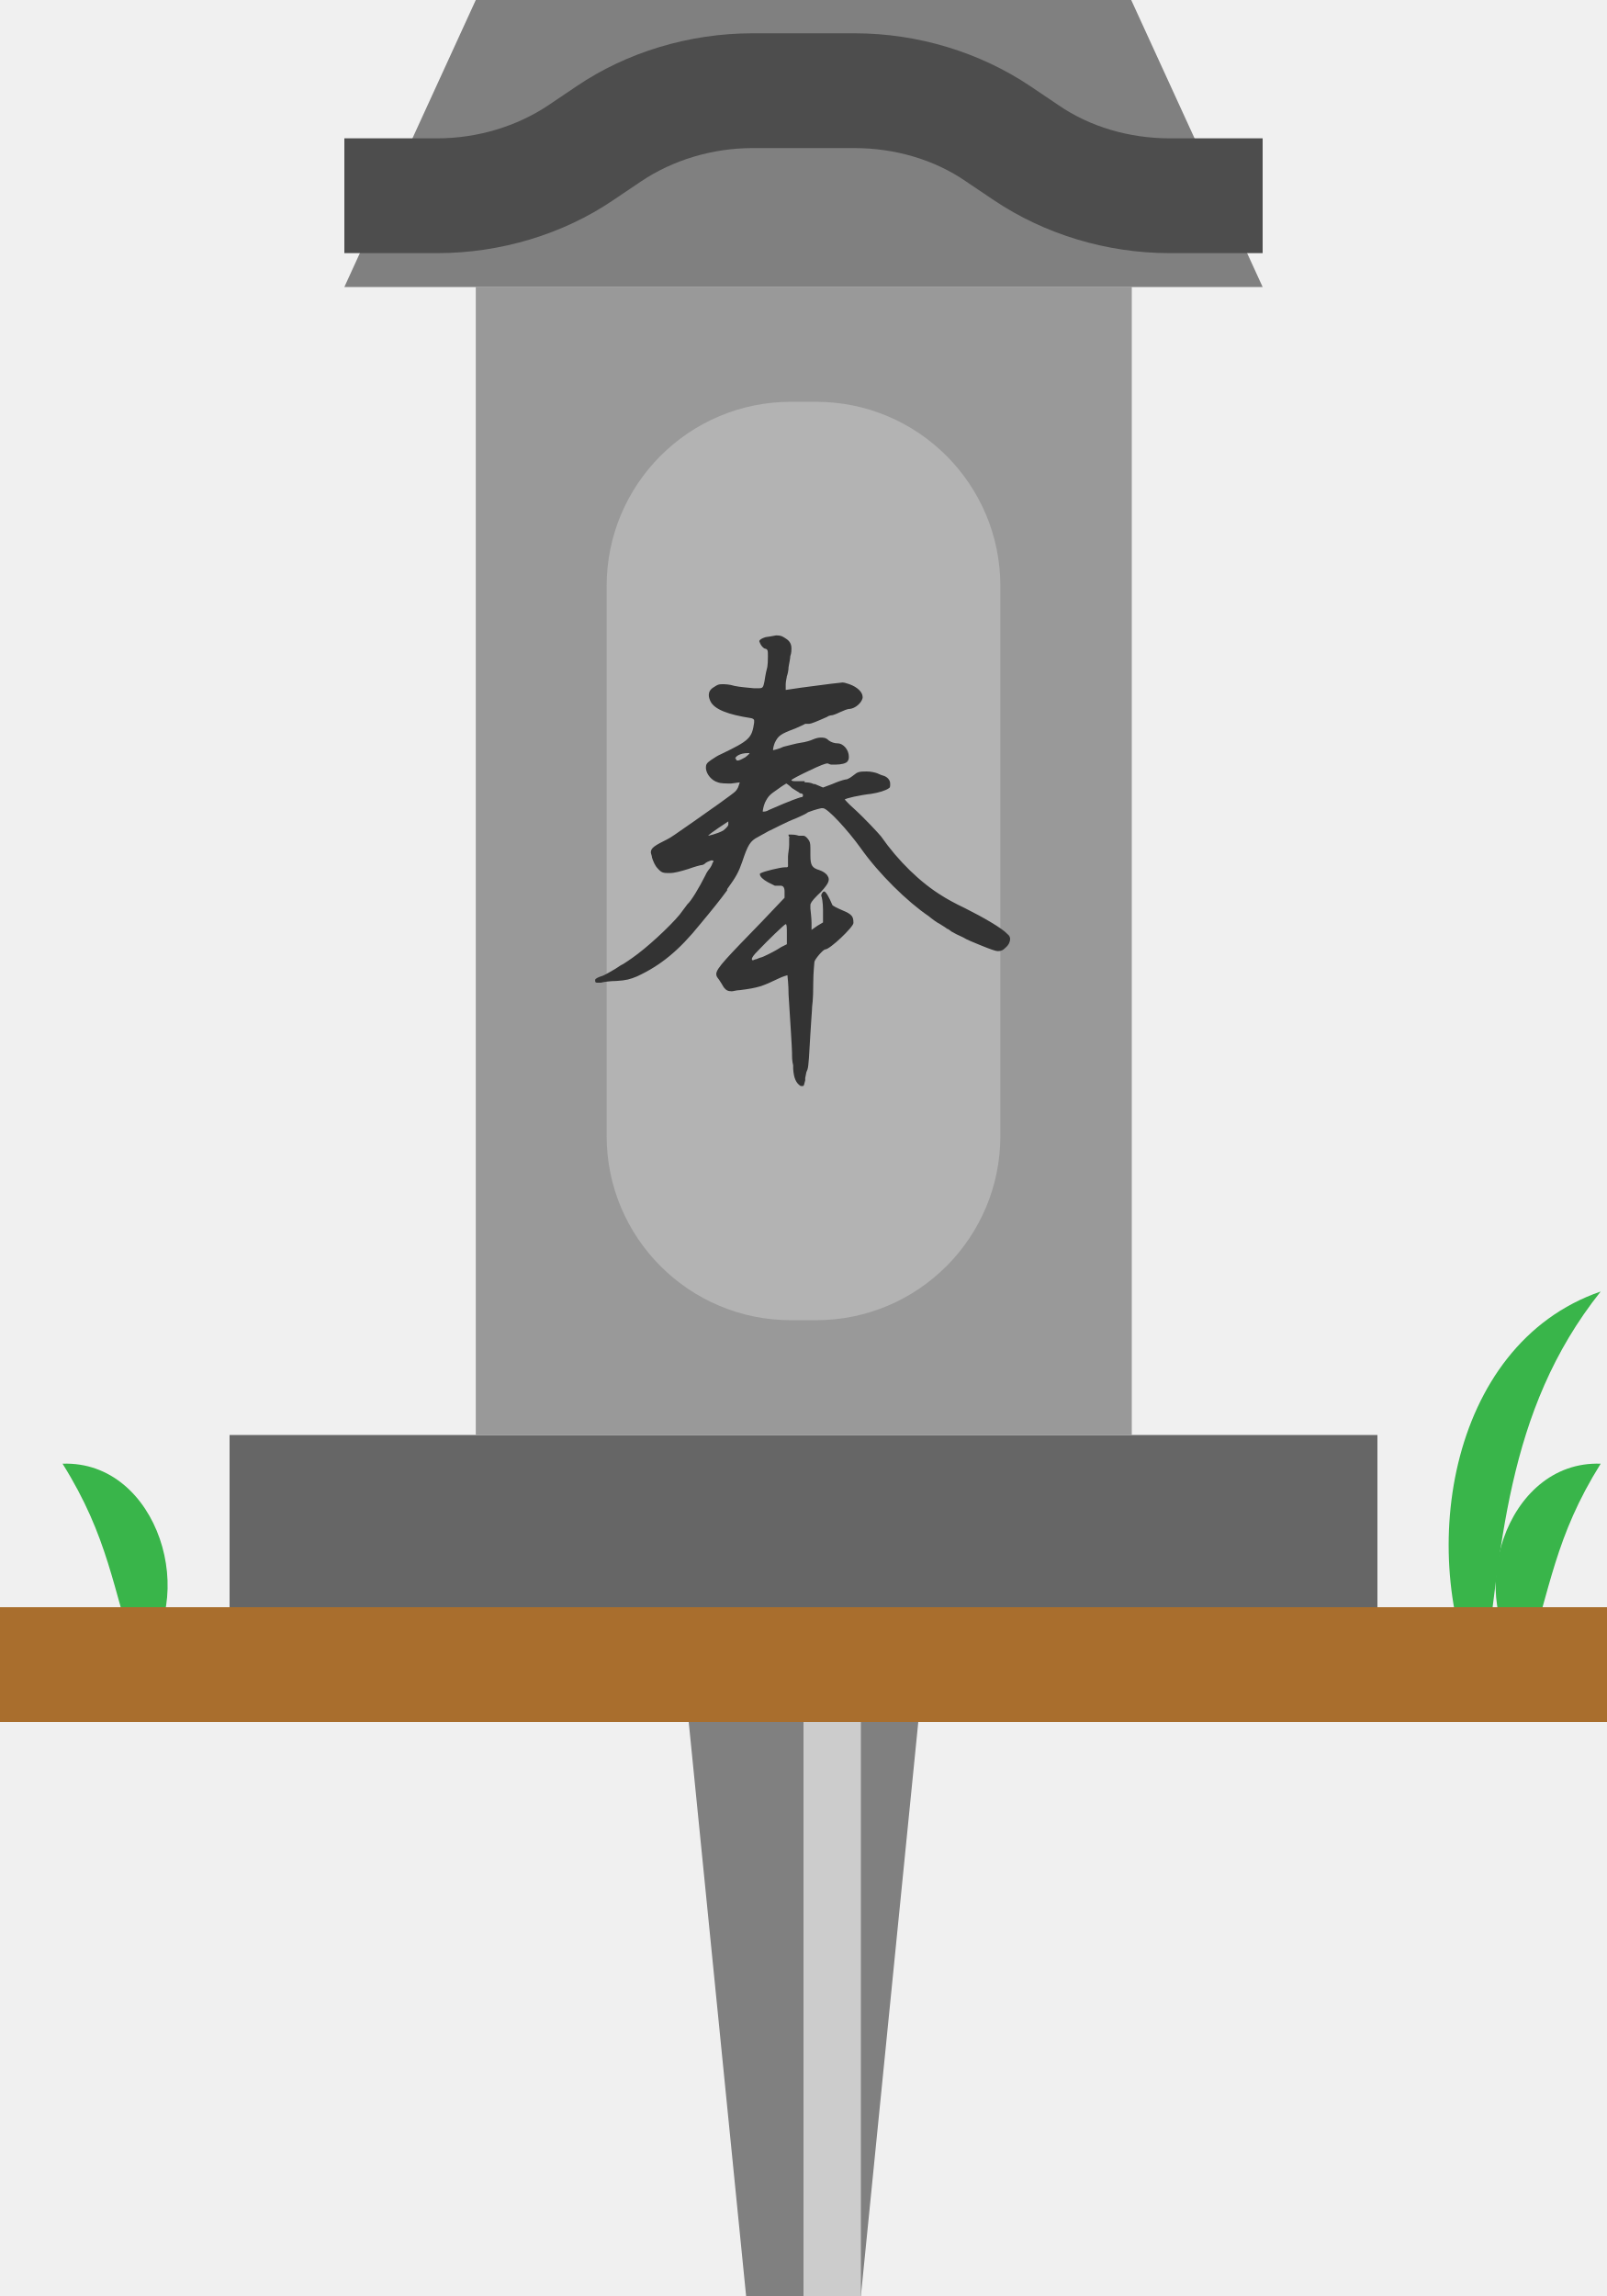
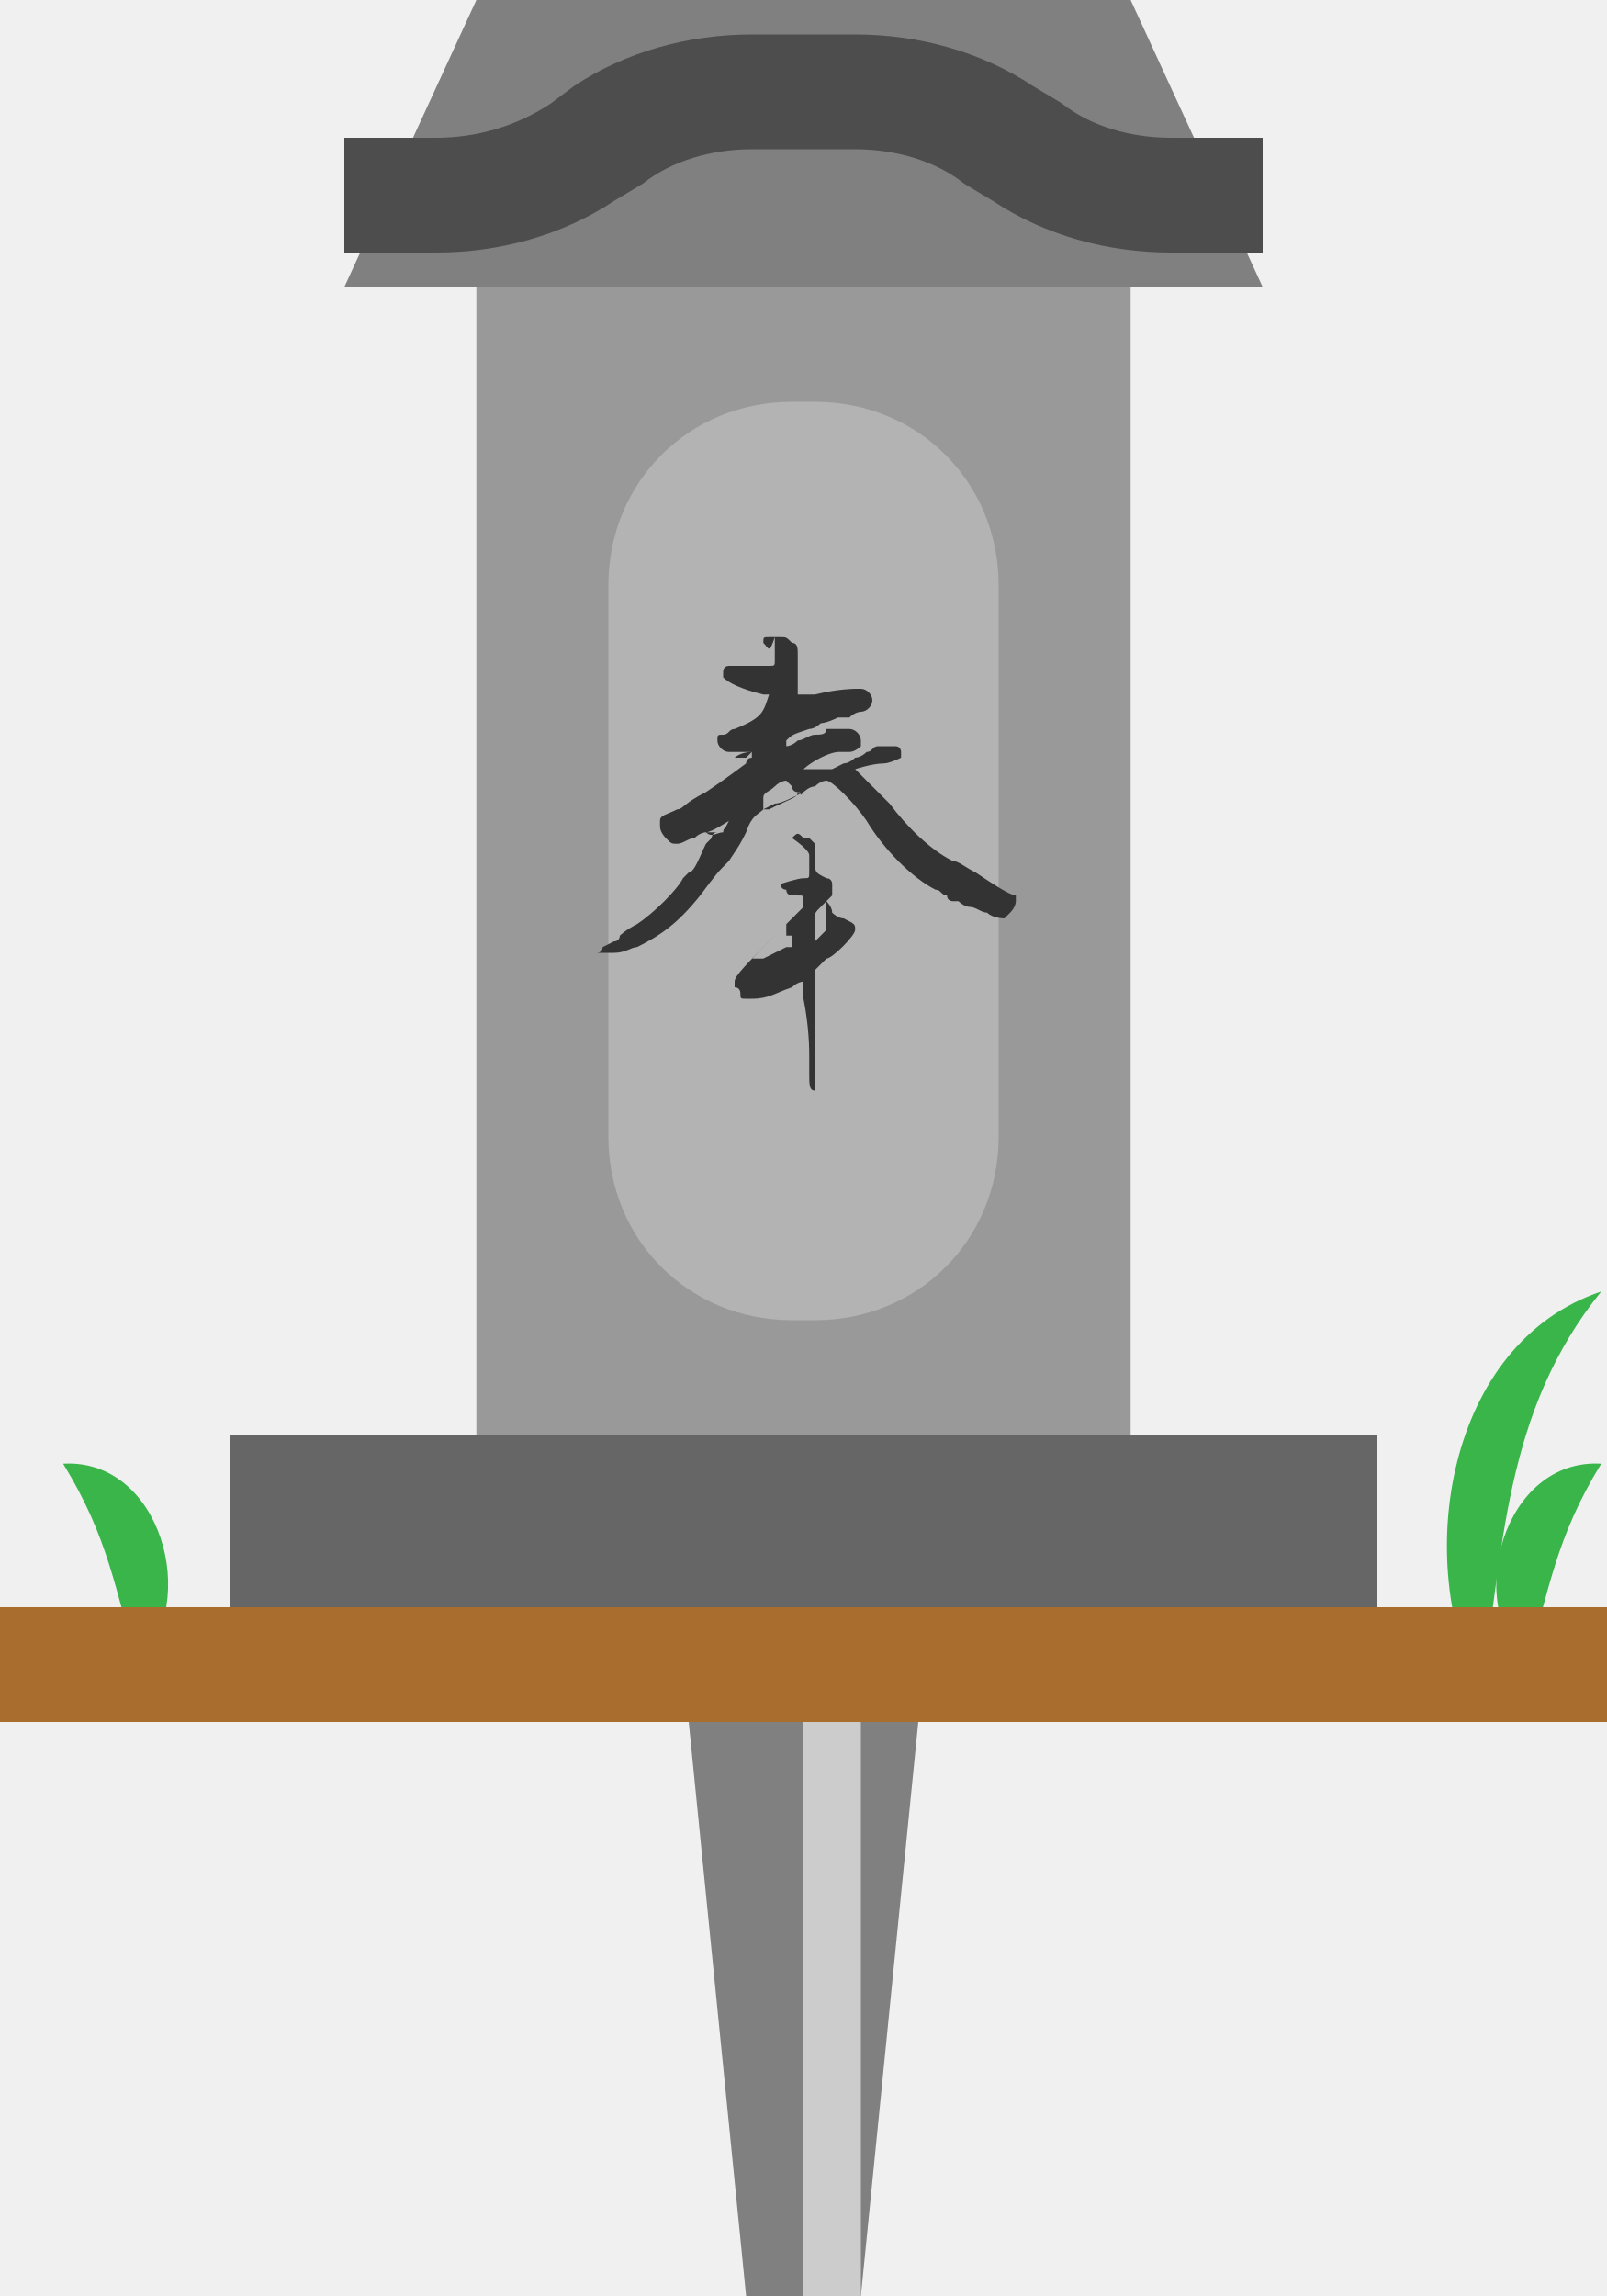
- <svg xmlns="http://www.w3.org/2000/svg" viewBox="0 0 28 40">
-   <defs>
-     <style>
-       .cls-1 {
-         fill: #4d4d4d;
-       }
- 
-       .cls-2 {
-         fill: #333;
-       }
- 
-       .cls-3 {
-         fill: #39b54a;
-       }
- 
-       .cls-4 {
-         fill: gray;
-       }
- 
-       .cls-5 {
-         fill: #a96e2d;
-       }
- 
-       .cls-6 {
-         fill: #999;
-       }
- 
-       .cls-7 {
-         fill: #ccc;
-       }
- 
-       .cls-8 {
-         fill: #b3b3b3;
-       }
- 
-       .cls-9 {
-         fill: #666;
-       }
-     </style>
-   </defs>
-   <g id="_ピン" data-name="ピン">
+ <svg xmlns="http://www.w3.org/2000/svg" version="1.1" x="0px" y="0px" viewBox="0 0 28 40" style="enable-background:new 0 0 28 40;" xml:space="preserve">
+   <style type="text/css">
+ 	.st0{display:none;}
+ 	.st1{fill:#808080;}
+ 	.st2{fill:#CCCCCC;}
+ 	.st3{display:inline;fill:#808080;}
+ 	.st4{display:inline;fill:#CCCCCC;}
+ 	.st5{fill:#666666;}
+ 	.st6{fill:#999999;}
+ 	.st7{fill:#B3B3B3;}
+ 	.st8{fill:#333333;}
+ 	.st9{fill:#4D4D4D;}
+ 	.st10{fill:#39B54A;}
+ 	.st11{fill:#A96E2D;}
+ 	.st12{fill:#1B1464;}
+ 	.st13{fill:#FFFFFF;}
+ 	.st14{fill:#2E3192;}
+ 	.st15{opacity:0.3;fill:#FFFFFF;}
+ 	.st16{fill:#FFCE00;}
+ 	.st17{fill:#848484;}
+ 	.st18{fill:#797979;}
+ 	.st19{fill:#FF0000;}
+ 	.st20{fill:#F2F2F2;}
+ </style>
+   <g id="ガイド_00000162338702563158607440000009963323815856875396_" class="st0">
+ </g>
+   <g id="ピン">
    <g>
-       <polygon class="cls-4" points="15 40 13 40 12 30 16 30 15 40" />
-       <rect class="cls-7" x="14" y="30" width="1" height="10" />
+       <g>
+         <polygon class="st1" points="15,40 13,40 12,30 16,30    " />
+         <rect x="14" y="30" class="st2" width="1" height="10" />
+       </g>
+       <g class="st0">
+         <rect x="12" y="20" class="st3" width="4" height="10" />
+         <rect x="14" y="20" class="st4" width="1" height="10" />
+       </g>
    </g>
  </g>
-   <g id="_ノーマル" data-name="ノーマル">
-     <rect id="_土台" data-name="土台" class="cls-9" x="4" y="25" width="20" height="3" />
-     <rect id="_本体" data-name="本体" class="cls-6" x="8.29" y="5" width="11.43" height="20" />
-     <rect id="_本体内" data-name="本体内" class="cls-8" x="10.57" y="7" width="6.86" height="16" rx="3.21" ry="3.21" />
-     <g id="_奉" data-name="奉">
-       <path class="cls-2" d="M13.26,11.24s-.03-.06-.03-.07c0-.02,.04-.05,.11-.07,.02,0,.12-.02,.18-.03h.02c.07,0,.1,.02,.16,.06,.06,.04,.09,.09,.09,.17,0,.02,0,.08-.02,.13,0,.04-.02,.13-.03,.19,0,.06-.02,.14-.03,.16,0,.02-.02,.09-.02,.14v.1s.27-.04,.27-.04c.44-.06,.7-.09,.72-.09,.04,0,.08,.02,.12,.03h0c.14,.05,.23,.14,.23,.22v.02c-.02,.09-.13,.18-.22,.19-.05,0-.11,.03-.18,.06-.06,.03-.12,.05-.13,.05,0,0-.05,0-.09,.03-.18,.08-.28,.12-.31,.12h-.02s-.02,0-.05,0c-.03,.02-.13,.06-.17,.08-.27,.1-.3,.13-.36,.25-.02,.05-.03,.1-.03,.11t0,0v.02s.1-.02,.18-.06c.09-.02,.22-.06,.3-.07s.18-.04,.22-.06c.05-.02,.09-.03,.13-.03,.05,0,.09,0,.14,.05,.04,.03,.1,.05,.15,.05,.11,0,.2,.12,.2,.23,0,.03,0,.05-.02,.08-.02,.04-.12,.06-.2,.06-.03,0-.06,0-.09,0-.02,0-.05-.02-.06-.02-.04,0-.12,.03-.33,.13-.17,.08-.3,.15-.3,.16,0,.02,.04,.02,.1,.02,.03,0,.04,0,.11,0h.02s0,.02,0,.02c.04,0,.1,0,.16,.03h.02s.14,.06,.14,.06l.16-.06c.09-.04,.18-.07,.23-.08,.05,0,.11-.05,.15-.08,.06-.05,.09-.06,.22-.06,.08,0,.15,.02,.18,.03s.06,.03,.1,.04c.08,.02,.13,.08,.13,.14,0,.05,0,.07-.02,.08-.05,.04-.18,.08-.31,.1-.19,.02-.46,.08-.46,.1,0,0,.06,.07,.14,.14,.2,.18,.44,.44,.49,.5,.3,.43,.69,.81,1.07,1.04,.06,.04,.22,.13,.39,.21,.32,.16,.65,.35,.74,.45,.04,.03,.05,.06,.05,.09,0,.04-.02,.1-.08,.15-.04,.04-.07,.06-.13,.06-.05,0-.15-.04-.3-.1-.12-.05-.25-.1-.31-.14-.09-.04-.15-.07-.2-.1-.03-.02-.06-.05-.08-.05-.02-.02-.06-.04-.12-.08-.06-.03-.14-.09-.2-.14-.37-.25-.87-.74-1.18-1.18-.23-.32-.58-.7-.66-.7h-.03s-.1,.02-.23,.07l-.03,.02c-.07,.04-.15,.07-.19,.09-.16,.06-.38,.18-.47,.22l-.18,.1c-.14,.07-.18,.14-.28,.44-.06,.17-.1,.25-.26,.47v.02q-.16,.22-.47,.59c-.37,.46-.69,.72-1.1,.91-.12,.05-.19,.07-.36,.08-.11,0-.24,.02-.27,.03-.02,0-.03,0-.05,0-.03,0-.05,0-.05-.03,0,0,0-.02,0-.02,0-.02,.06-.05,.13-.07,.05-.02,.15-.08,.22-.12,.06-.04,.12-.08,.13-.08,0,0,.13-.08,.26-.18,.29-.22,.69-.61,.78-.75l.09-.12c.06-.05,.2-.28,.31-.5,.02-.05,.06-.1,.06-.1,.02-.02,.05-.07,.06-.1,0-.02,.02-.03,.02-.04s0-.02-.02-.02h-.02s-.06,.02-.09,.04c-.02,.02-.05,.04-.07,.04-.02,0-.13,.03-.24,.07-.13,.04-.24,.07-.32,.07-.11,0-.14,0-.21-.08-.05-.05-.08-.13-.1-.19,0-.03-.02-.07-.02-.09,0-.08,.07-.12,.29-.23,.06-.03,.13-.08,.46-.31,.26-.18,.68-.48,.72-.52,.02-.02,.05-.06,.06-.1l.02-.06-.15,.02c-.08,0-.18,0-.23-.02-.11-.03-.2-.14-.21-.24v-.02c0-.06,.02-.08,.09-.13,.06-.04,.12-.08,.17-.1,.5-.24,.54-.28,.58-.55v-.04s0-.03-.06-.04c-.39-.06-.63-.15-.7-.29-.02-.04-.03-.08-.03-.11,0-.05,.02-.1,.09-.14,.06-.04,.08-.05,.14-.05,.05,0,.12,0,.22,.03,.09,.02,.24,.03,.33,.04,.06,0,.07,0,.1,0,.06,0,.07-.02,.09-.12h0s.02-.14,.04-.21c.02-.06,.02-.18,.02-.23,0-.09,0-.12-.05-.13-.02,0-.06-.04-.08-.08Zm-.66,3.23s.08-.06,.09-.1v-.06s-.34,.22-.35,.25h0s.15-.03,.26-.09Zm1.16,.12s-.02-.02-.02-.03v-.02s.02,0,.05,0c.03,0,.06,0,.13,.02h.02s.04,0,.06,0,.05,.02,.08,.06,.04,.06,.04,.16v.12c0,.18,.03,.22,.16,.26,.06,.02,.12,.06,.14,.1,.02,.03,.02,.05,.02,.06s0,.03-.02,.07c-.02,.04-.1,.14-.18,.21-.1,.1-.12,.14-.12,.17v.06s.02,.17,.02,.24v.13l.1-.07,.1-.06v-.22c0-.12-.02-.23-.03-.24v-.02s.02-.06,.05-.06,.09,.11,.14,.23c0,.02,.09,.06,.18,.1,.17,.07,.19,.11,.19,.22,0,.07-.41,.46-.49,.46-.04,0-.19,.18-.19,.22,0,.02-.02,.18-.02,.36,0,.33-.02,.39-.02,.42,0,.06-.02,.27-.03,.47-.02,.35-.03,.56-.05,.62l-.02,.05-.02,.1s0,.02,0,.04c-.02,.07-.02,.1-.04,.1,0,0-.02,0-.04,0h0c-.08-.05-.12-.14-.13-.3v-.06c-.02-.08-.02-.14-.02-.22,0-.07-.03-.54-.06-1.01,0-.18-.02-.33-.02-.34,0,0-.08,.02-.16,.06-.27,.13-.35,.16-.67,.2-.06,0-.11,.02-.14,.02-.07,0-.1-.02-.14-.07-.02-.04-.05-.08-.08-.13-.03-.04-.05-.06-.05-.1,0-.1,.18-.28,.81-.93l.38-.4v-.11q0-.1-.07-.1h-.06s-.04,0-.04,0c0,0-.06-.03-.12-.06-.09-.05-.14-.1-.14-.14,0,0,0-.02,.02-.02,.05-.03,.34-.1,.41-.1s.06,0,.06-.07c0-.04,0-.1,0-.12,0-.04,.02-.14,.02-.2s0-.11,0-.13Zm-.94-1.38s0,.04,.03,.04,.07-.02,.14-.06c.04-.03,.07-.06,.07-.07h-.03c-.14,0-.22,.06-.22,.1Zm.89,3.06c0-.1,0-.17-.02-.17-.02,0-.31,.28-.49,.47-.06,.06-.1,.11-.1,.14,0,0,0,.02,.02,.02,0,0,.04-.02,.06-.02,.05-.02,.07-.03,.08-.03,.02,0,.23-.1,.35-.18l.1-.05v-.18Zm.22-2.46s-.07-.04-.13-.08c-.06-.06-.1-.08-.1-.08,0,0-.07,.04-.15,.1-.13,.09-.16,.11-.22,.23-.03,.07-.04,.14-.04,.16,.03,0,.06,0,.11-.03,.41-.18,.49-.2,.55-.22,.04,0,.04-.02,.04-.03s0-.02,0-.02c-.02-.02-.04-.02-.06-.02Z" />
+   <g id="ノーマル">
+     <rect id="土台" x="4" y="25" class="st5" width="20" height="3" />
+     <rect id="本体" x="8.3" y="5" class="st6" width="11.4" height="20" />
+     <path id="本体内" class="st7" d="M14.2,23h-0.4c-1.8,0-3.2-1.4-3.2-3.2v-9.6C10.6,8.4,12,7,13.8,7h0.4c1.8,0,3.2,1.4,3.2,3.2   v9.6C17.4,21.6,16,23,14.2,23z" />
+     <g id="奉">
+       <path class="st8" d="M13.3,11.2C13.2,11.2,13.2,11.2,13.3,11.2c0-0.1,0-0.1,0.1-0.1c0,0,0.1,0,0.2,0h0c0.1,0,0.1,0,0.2,0.1    c0.1,0,0.1,0.1,0.1,0.2c0,0,0,0.1,0,0.1c0,0,0,0.1,0,0.2c0,0.1,0,0.1,0,0.2c0,0,0,0.1,0,0.1l0,0.1l0.3,0c0.4-0.1,0.7-0.1,0.7-0.1    c0,0,0.1,0,0.1,0h0c0.1,0,0.2,0.1,0.2,0.2v0c0,0.1-0.1,0.2-0.2,0.2c0,0-0.1,0-0.2,0.1c-0.1,0-0.1,0-0.1,0c0,0,0,0-0.1,0    c-0.2,0.1-0.3,0.1-0.3,0.1h0l0,0c0,0,0,0,0,0c0,0-0.1,0.1-0.2,0.1c-0.3,0.1-0.3,0.1-0.4,0.2c0,0,0,0.1,0,0.1c0,0,0,0,0,0l0,0    c0,0,0.1,0,0.2-0.1c0.1,0,0.2-0.1,0.3-0.1s0.2,0,0.2-0.1c0,0,0.1,0,0.1,0c0,0,0.1,0,0.1,0c0,0,0.1,0,0.2,0c0.1,0,0.2,0.1,0.2,0.2    c0,0,0,0,0,0.1c0,0-0.1,0.1-0.2,0.1c0,0-0.1,0-0.1,0c0,0,0,0-0.1,0c0,0-0.1,0-0.3,0.1c-0.2,0.1-0.3,0.2-0.3,0.2c0,0,0,0,0.1,0    c0,0,0,0,0.1,0l0,0l0,0c0,0,0.1,0,0.2,0l0,0l0.1,0l0.2-0.1c0.1,0,0.2-0.1,0.2-0.1c0,0,0.1,0,0.2-0.1c0.1,0,0.1-0.1,0.2-0.1    c0.1,0,0.2,0,0.2,0s0.1,0,0.1,0c0.1,0,0.1,0.1,0.1,0.1c0,0,0,0.1,0,0.1c0,0-0.2,0.1-0.3,0.1c-0.2,0-0.5,0.1-0.5,0.1    c0,0,0.1,0.1,0.1,0.1c0.2,0.2,0.4,0.4,0.5,0.5c0.3,0.4,0.7,0.8,1.1,1c0.1,0,0.2,0.1,0.4,0.2c0.3,0.2,0.6,0.4,0.7,0.4    c0,0,0,0.1,0,0.1c0,0,0,0.1-0.1,0.2c0,0-0.1,0.1-0.1,0.1c0,0-0.2,0-0.3-0.1c-0.1,0-0.2-0.1-0.3-0.1c-0.1,0-0.2-0.1-0.2-0.1    c0,0-0.1,0-0.1,0c0,0-0.1,0-0.1-0.1c-0.1,0-0.1-0.1-0.2-0.1c-0.4-0.2-0.9-0.7-1.2-1.2c-0.2-0.3-0.6-0.7-0.7-0.7h0    c0,0-0.1,0-0.2,0.1l0,0c-0.1,0-0.2,0.1-0.2,0.1c-0.2,0.1-0.4,0.2-0.5,0.2l-0.2,0.1c-0.1,0.1-0.2,0.1-0.3,0.4    c-0.1,0.2-0.1,0.2-0.3,0.5l0,0c-0.2,0.2-0.2,0.2-0.5,0.6c-0.4,0.5-0.7,0.7-1.1,0.9c-0.1,0-0.2,0.1-0.4,0.1c-0.1,0-0.2,0-0.3,0    c0,0,0,0,0,0c0,0,0,0,0,0c0,0,0,0,0,0c0,0,0.1,0,0.1-0.1c0,0,0.2-0.1,0.2-0.1c0.1,0,0.1-0.1,0.1-0.1c0,0,0.1-0.1,0.3-0.2    c0.3-0.2,0.7-0.6,0.8-0.8l0.1-0.1c0.1,0,0.2-0.3,0.3-0.5c0,0,0.1-0.1,0.1-0.1c0,0,0-0.1,0.1-0.1c0,0,0,0,0,0s0,0,0,0l0,0    c0,0-0.1,0-0.1,0c0,0,0,0-0.1,0c0,0-0.1,0-0.2,0.1c-0.1,0-0.2,0.1-0.3,0.1c-0.1,0-0.1,0-0.2-0.1c0,0-0.1-0.1-0.1-0.2    c0,0,0-0.1,0-0.1c0-0.1,0.1-0.1,0.3-0.2c0.1,0,0.1-0.1,0.5-0.3c0.3-0.2,0.7-0.5,0.7-0.5c0,0,0-0.1,0.1-0.1l0-0.1l-0.2,0    c-0.1,0-0.2,0-0.2,0c-0.1,0-0.2-0.1-0.2-0.2v0c0-0.1,0-0.1,0.1-0.1c0.1,0,0.1-0.1,0.2-0.1c0.5-0.2,0.5-0.3,0.6-0.6l0,0    c0,0,0,0-0.1,0c-0.4-0.1-0.6-0.2-0.7-0.3c0,0,0-0.1,0-0.1c0,0,0-0.1,0.1-0.1c0.1,0,0.1,0,0.1,0c0,0,0.1,0,0.2,0c0.1,0,0.2,0,0.3,0    c0.1,0,0.1,0,0.1,0c0.1,0,0.1,0,0.1-0.1l0,0c0,0,0-0.1,0-0.2c0-0.1,0-0.2,0-0.2C13.4,11.4,13.4,11.3,13.3,11.2    C13.3,11.3,13.3,11.3,13.3,11.2z M12.6,14.5C12.6,14.4,12.7,14.4,12.6,14.5l0.1-0.2c0,0-0.3,0.2-0.4,0.2v0    C12.4,14.6,12.5,14.5,12.6,14.5z M13.8,14.6C13.7,14.6,13.7,14.6,13.8,14.6L13.8,14.6C13.8,14.5,13.8,14.5,13.8,14.6    c0.1-0.1,0.1-0.1,0.2,0h0c0,0,0,0,0.1,0c0,0,0,0,0.1,0.1c0,0,0,0.1,0,0.2v0.1c0,0.2,0,0.2,0.2,0.3c0.1,0,0.1,0.1,0.1,0.1    c0,0,0,0,0,0.1s0,0,0,0.1c0,0-0.1,0.1-0.2,0.2c-0.1,0.1-0.1,0.1-0.1,0.2l0,0.1c0,0,0,0.2,0,0.2v0.1l0.1-0.1l0.1-0.1v-0.2    c0-0.1,0-0.2,0-0.2v0c0,0,0-0.1,0-0.1s0.1,0.1,0.1,0.2c0,0,0.1,0.1,0.2,0.1c0.2,0.1,0.2,0.1,0.2,0.2c0,0.1-0.4,0.5-0.5,0.5    c0,0-0.2,0.2-0.2,0.2c0,0,0,0.2,0,0.4c0,0.3,0,0.4,0,0.4c0,0.1,0,0.3,0,0.5c0,0.4,0,0.6,0,0.6l0,0l0,0.1c0,0,0,0,0,0    c0,0.1,0,0.1,0,0.1c0,0,0,0,0,0l0,0c-0.1,0-0.1-0.1-0.1-0.3l0-0.1c0-0.1,0-0.1,0-0.2c0-0.1,0-0.5-0.1-1c0-0.2,0-0.3,0-0.3    c0,0-0.1,0-0.2,0.1c-0.3,0.1-0.4,0.2-0.7,0.2c-0.1,0-0.1,0-0.1,0c-0.1,0-0.1,0-0.1-0.1c0,0,0-0.1-0.1-0.1c0,0,0-0.1,0-0.1    c0-0.1,0.2-0.3,0.8-0.9l0.4-0.4v-0.1c0-0.1,0-0.1-0.1-0.1l-0.1,0l0,0c0,0-0.1,0-0.1-0.1c-0.1,0-0.1-0.1-0.1-0.1c0,0,0,0,0,0    c0,0,0.3-0.1,0.4-0.1s0.1,0,0.1-0.1c0,0,0-0.1,0-0.1c0,0,0-0.1,0-0.2S13.8,14.6,13.8,14.6z M12.8,13.2    C12.8,13.3,12.8,13.3,12.8,13.2c0.1,0,0.1,0,0.2,0c0,0,0.1-0.1,0.1-0.1h0C12.9,13.1,12.8,13.2,12.8,13.2z M13.7,16.3    c0-0.1,0-0.2,0-0.2c0,0-0.3,0.3-0.5,0.5c-0.1,0.1-0.1,0.1-0.1,0.1c0,0,0,0,0,0c0,0,0,0,0.1,0c0,0,0.1,0,0.1,0c0,0,0.2-0.1,0.4-0.2    l0.1,0V16.3z M13.9,13.8c0,0-0.1,0-0.1-0.1c-0.1-0.1-0.1-0.1-0.1-0.1c0,0-0.1,0-0.2,0.1c-0.1,0.1-0.2,0.1-0.2,0.2    c0,0.1,0,0.1,0,0.2c0,0,0.1,0,0.1,0C13.8,13.9,13.9,13.9,13.9,13.8C14,13.9,14,13.9,13.9,13.8C14,13.9,14,13.8,13.9,13.8    C14,13.8,13.9,13.8,13.9,13.8z" />
    </g>
-     <polygon id="_屋根大" data-name="屋根大" class="cls-4" points="19.71 0 8.29 0 6 5 22 5 19.71 0" />
-     <path id="_屋根小" data-name="屋根小" class="cls-1" d="M20.38,2.41c-.7,0-1.39-.2-1.94-.58l-.49-.33c-.88-.59-1.96-.92-3.06-.92h-1.78c-1.1,0-2.19,.33-3.06,.92l-.49,.33c-.55,.37-1.24,.58-1.94,.58h-1.62v2h1.62c1.1,0,2.19-.33,3.06-.92l.49-.33c.55-.37,1.24-.58,1.94-.58h1.78c.7,0,1.39,.2,1.94,.58l.49,.33c.88,.59,1.96,.92,3.06,.92h1.62V2.41h-1.62Z" />
-     <g id="_地面" data-name="地面">
-       <path id="_草" data-name="草" class="cls-3" d="M2.4,29c-.44-1.34-.51-2.22-1.31-3.5,1.67-.06,2.41,2.38,1.31,3.5h0Z" />
-       <path id="_草-2" data-name="草" class="cls-3" d="M26.58,29c-1.1-1.12-.36-3.56,1.31-3.5-.8,1.28-.87,2.16-1.31,3.5h0Z" />
-       <path id="_草-3" data-name="草" class="cls-3" d="M25.82,29.5c-1.16-2.29-.63-6.07,2.07-7-1.67,2.1-1.73,4.49-2.07,7h0Z" />
-       <rect id="_地面-2" data-name="地面" class="cls-5" y="28" width="28" height="2" />
+     <polygon id="屋根大" class="st1" points="19.7,0 8.3,0 6,5 22,5  " />
+     <path id="屋根小" class="st9" d="M20.4,2.4c-0.7,0-1.4-0.2-1.9-0.6L18,1.5c-0.9-0.6-2-0.9-3.1-0.9H14h-0.9   c-1.1,0-2.2,0.3-3.1,0.9L9.6,1.8C9,2.2,8.3,2.4,7.6,2.4H6v2h1.6c1.1,0,2.2-0.3,3.1-0.9l0.5-0.3c0.5-0.4,1.2-0.6,1.9-0.6H14h0.9   c0.7,0,1.4,0.2,1.9,0.6l0.5,0.3c0.9,0.6,2,0.9,3.1,0.9H22v-2H20.4z" />
+     <g id="地面_00000085960540020044898610000002193894466238366089_">
+       <path id="草_00000050658507514173148250000014360179358624052912_" class="st10" d="M2.4,29c-0.4-1.3-0.5-2.2-1.3-3.5    C2.8,25.4,3.5,27.9,2.4,29L2.4,29z" />
+       <path id="草_00000179627912085844586860000016558588140227868062_" class="st10" d="M26.6,29c-1.1-1.1-0.4-3.6,1.3-3.5    C27.1,26.8,27,27.7,26.6,29L26.6,29z" />
+       <path id="草_00000151529837931384215080000007510860043949423779_" class="st10" d="M25.8,29.5c-1.2-2.3-0.6-6.1,2.1-7    C26.2,24.6,26.2,27,25.8,29.5L25.8,29.5z" />
+       <rect id="地面" y="28" class="st11" width="28" height="2" />
    </g>
  </g>
</svg>
